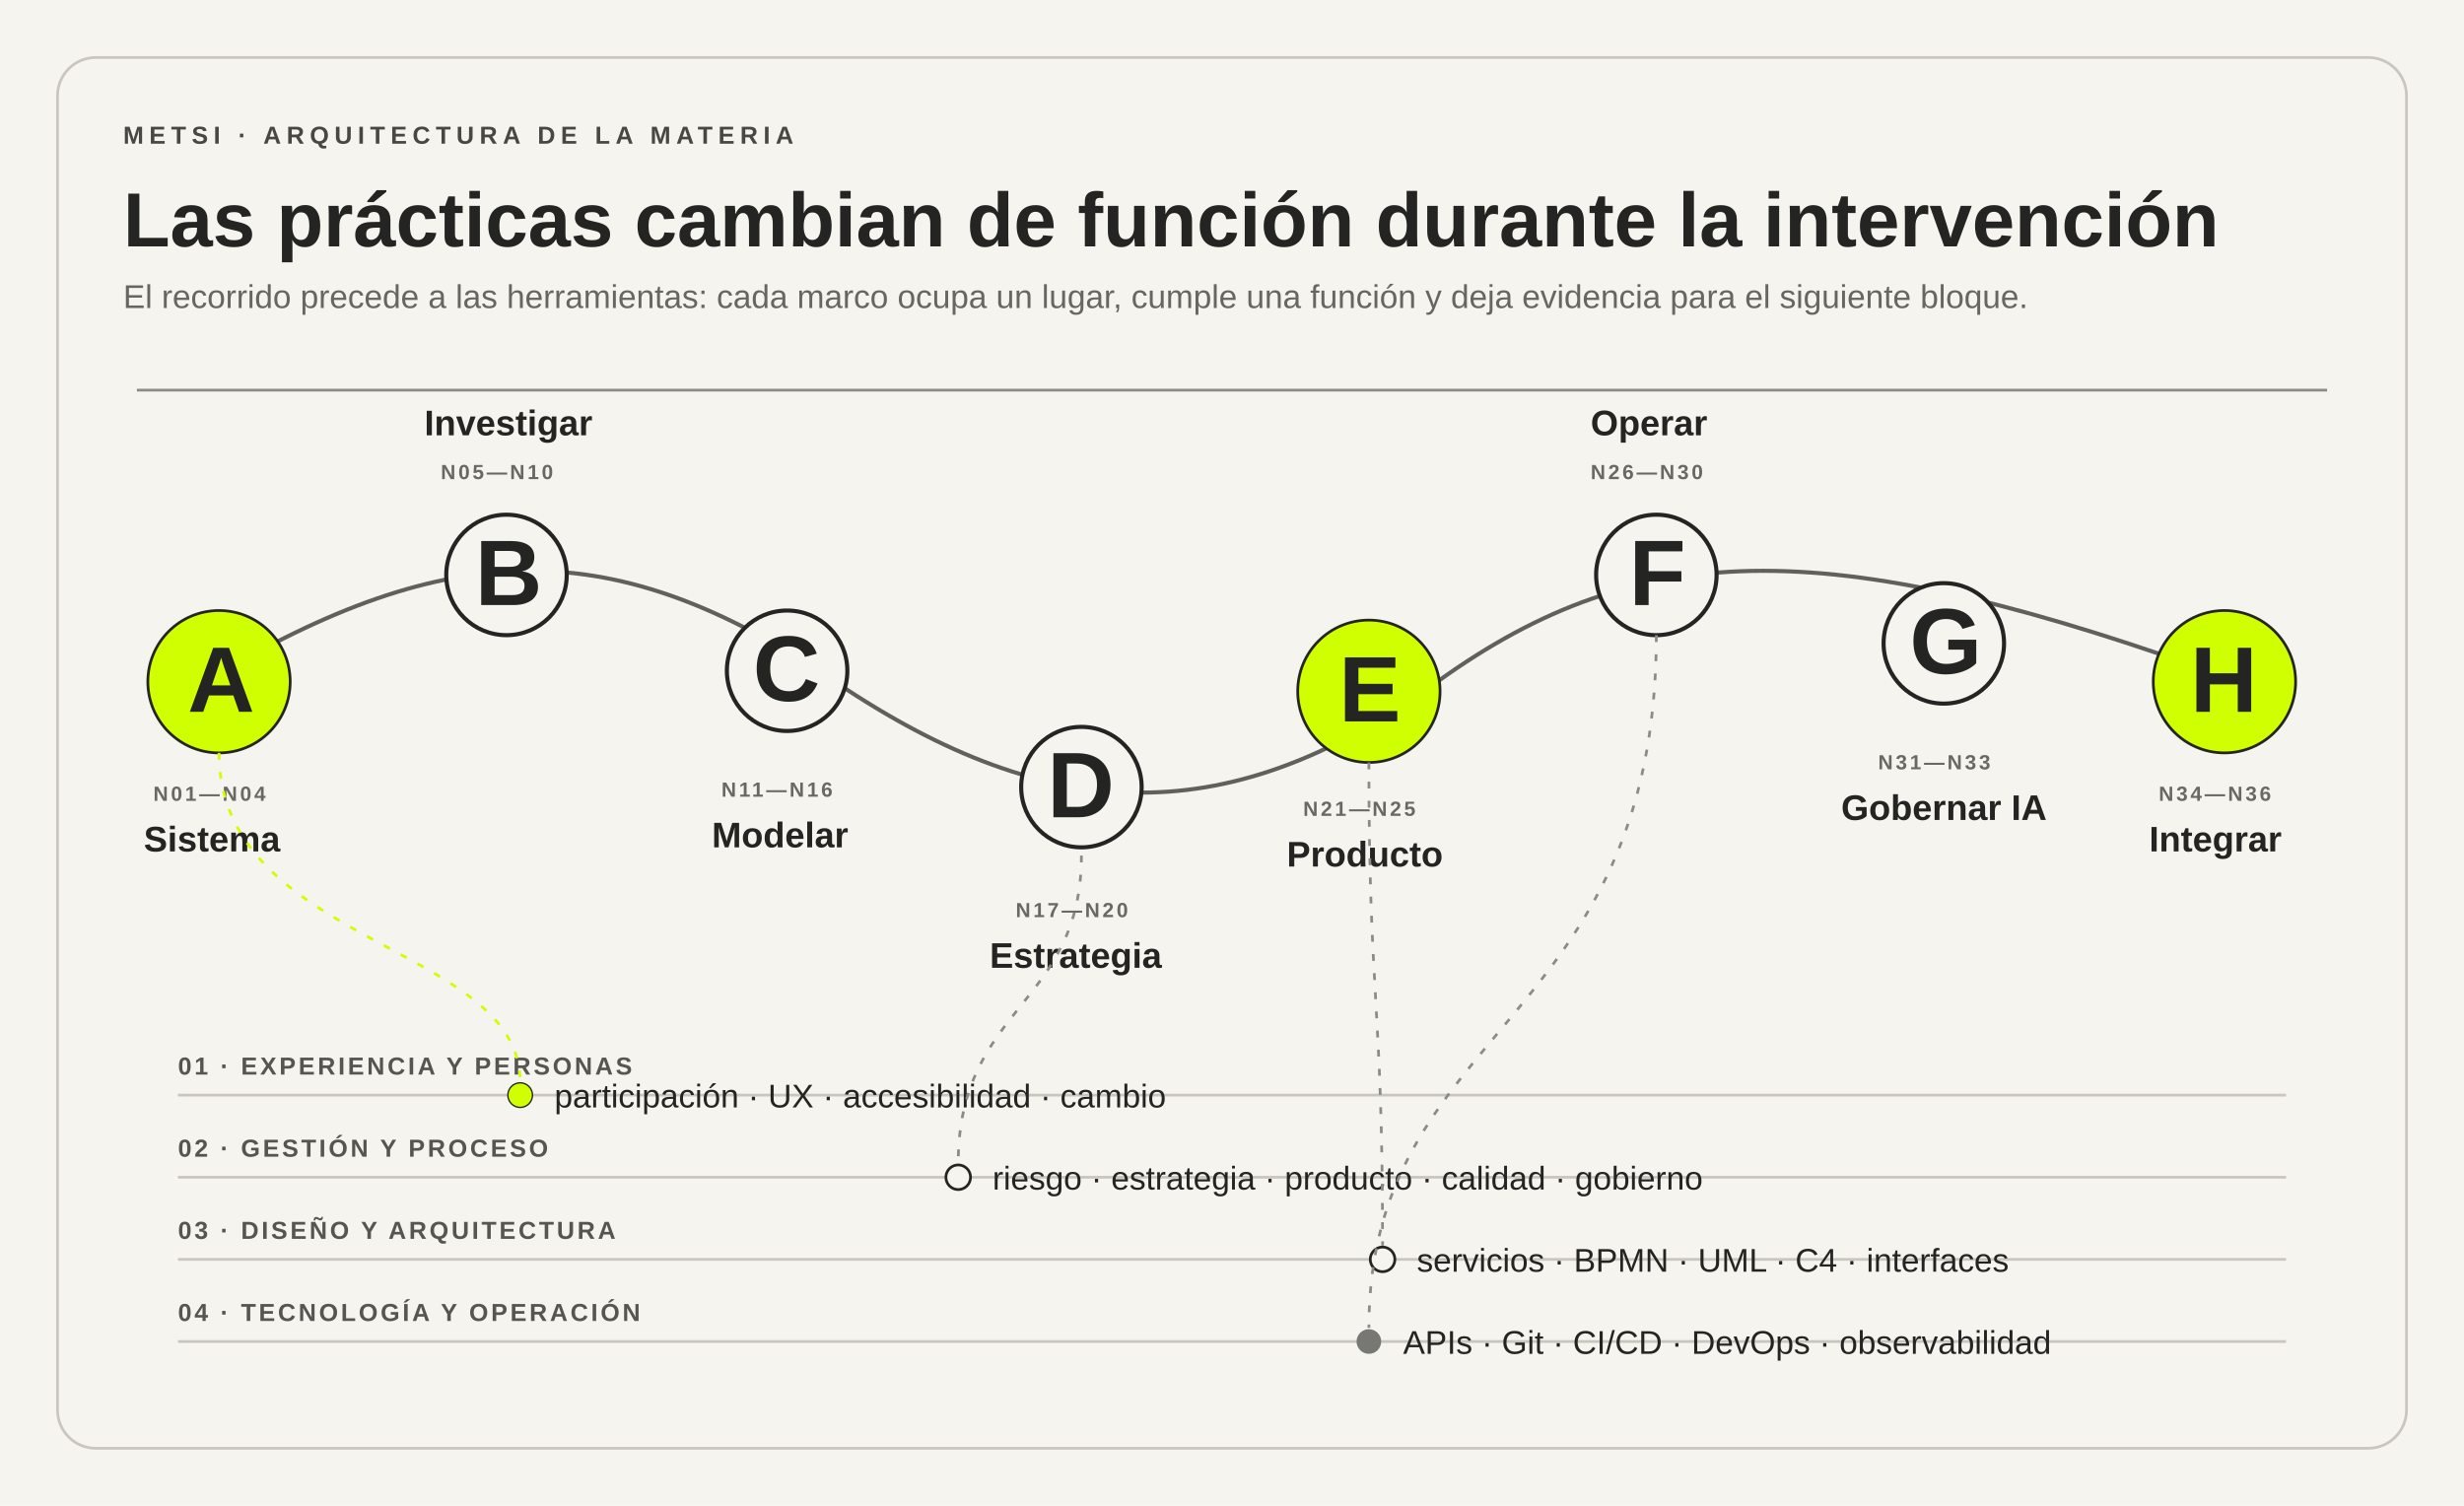
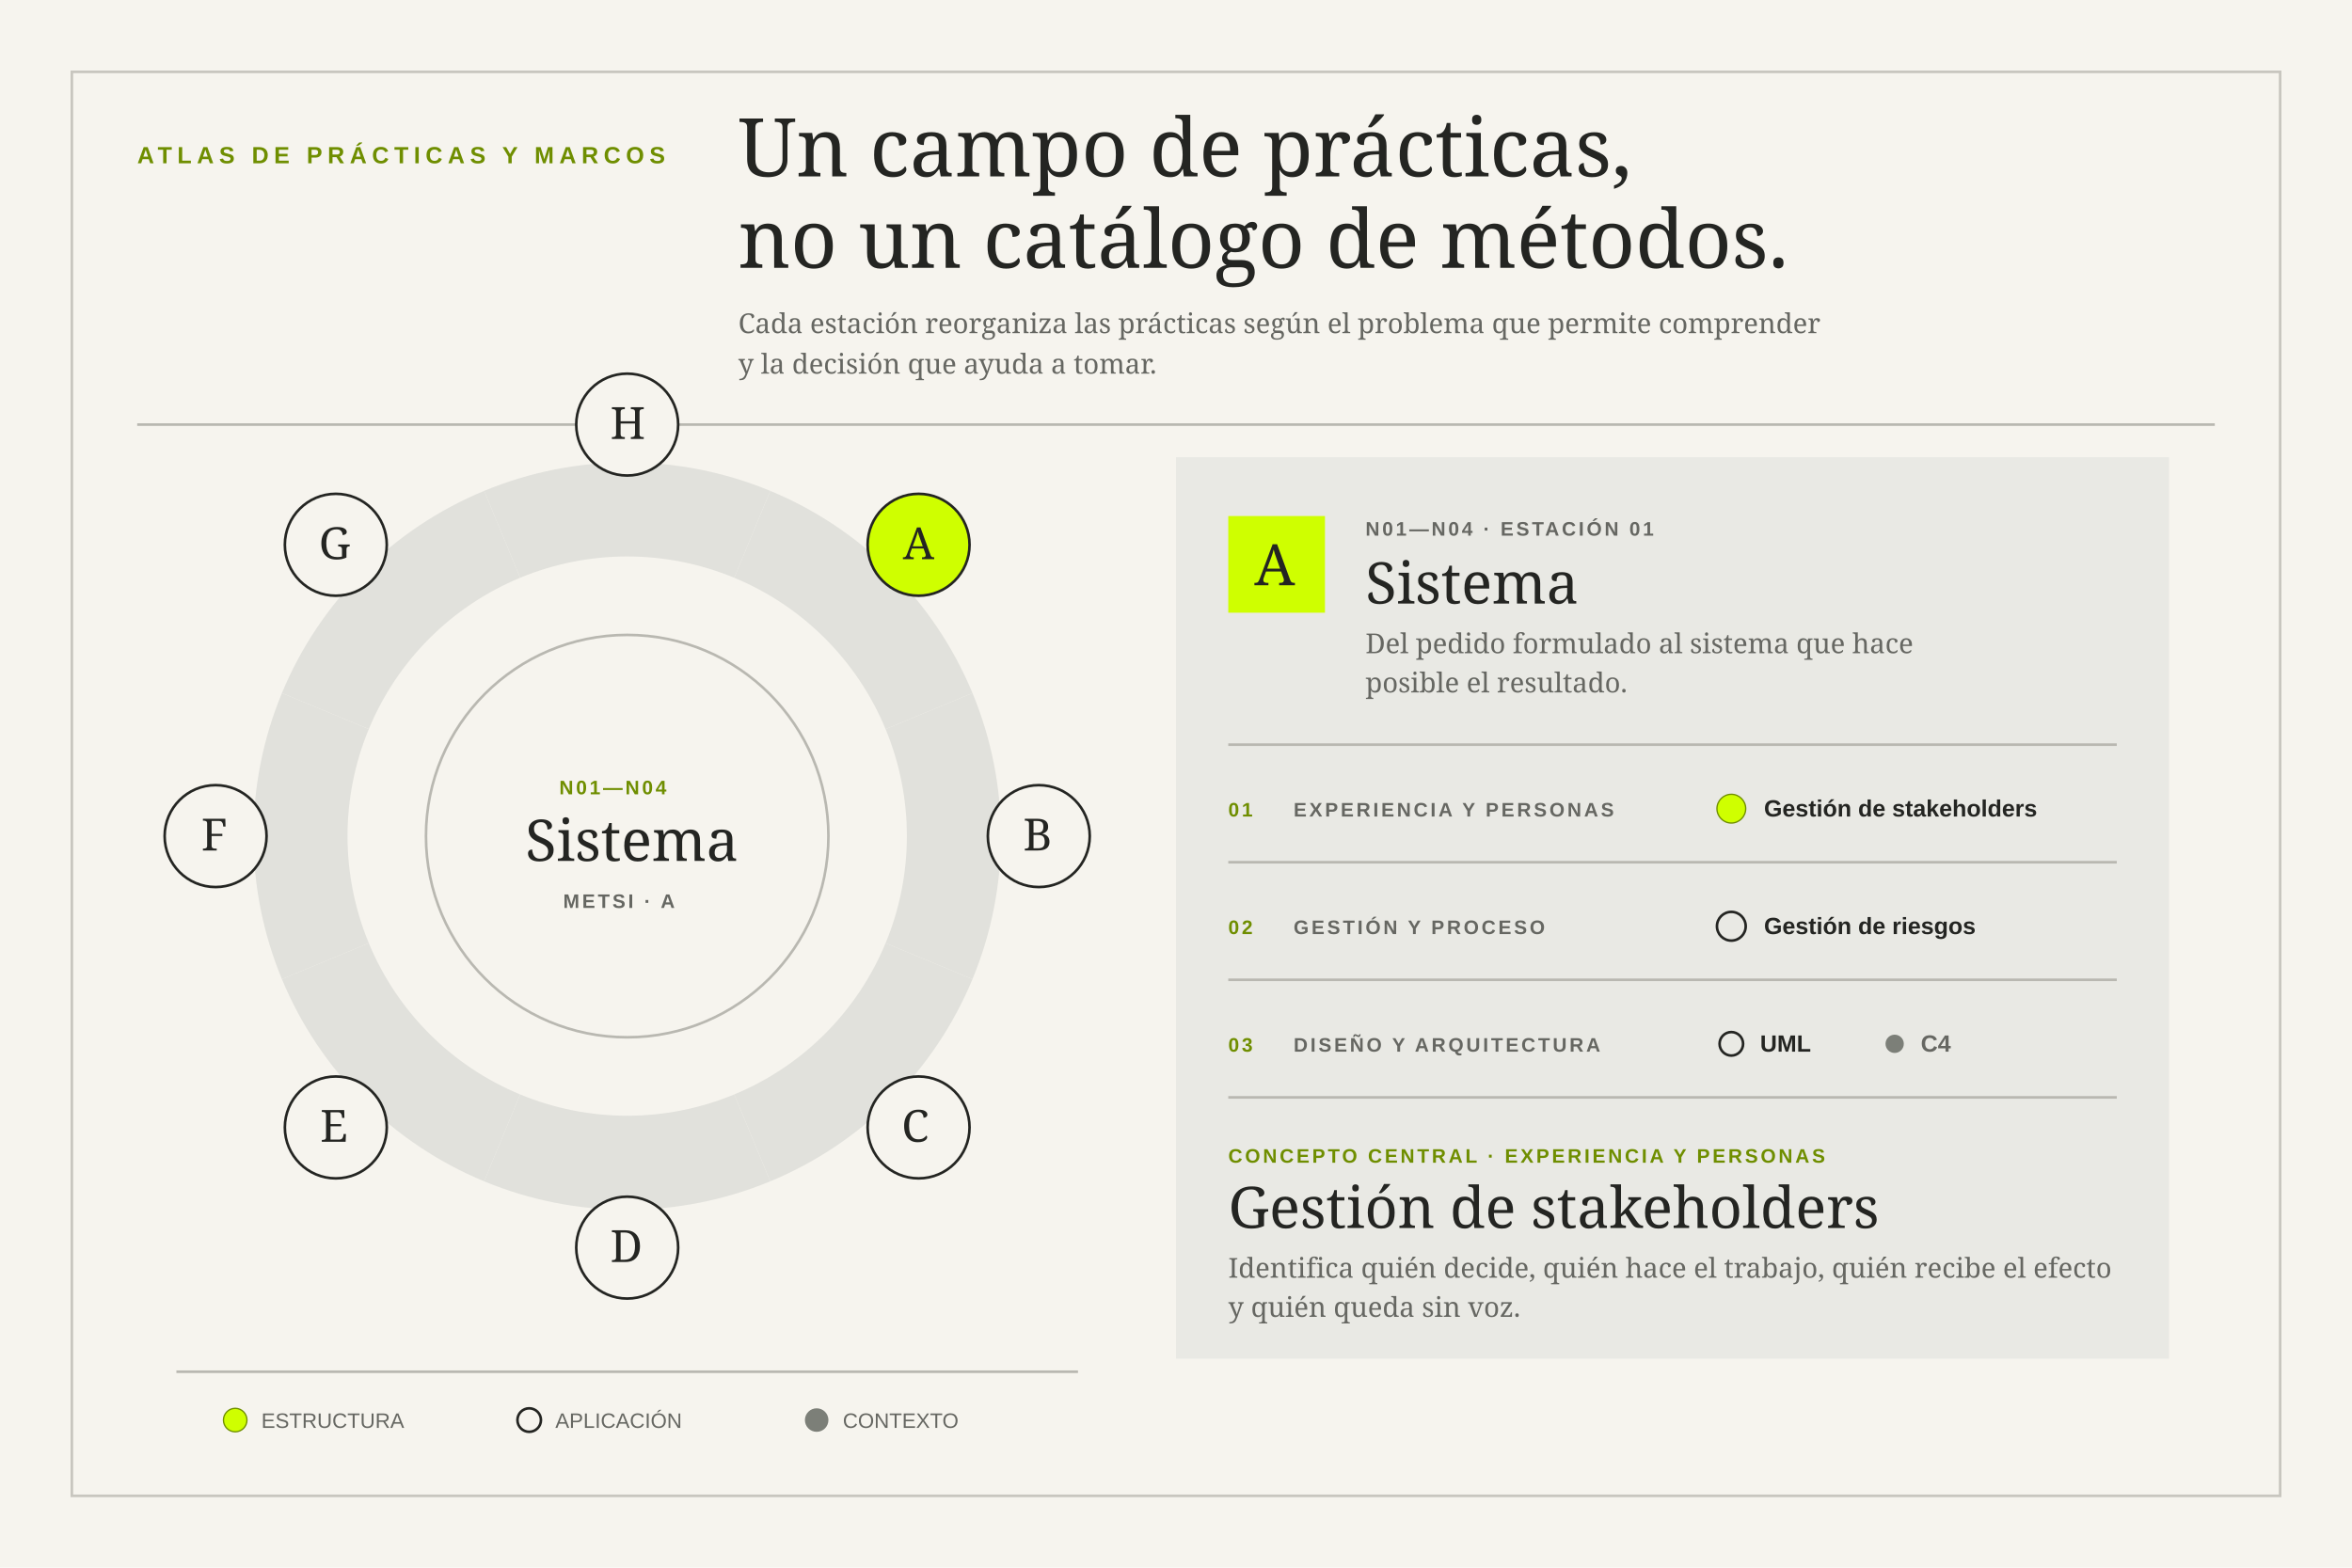
- <svg xmlns="http://www.w3.org/2000/svg" viewBox="0 0 1800 1100" role="img" aria-labelledby="atlas-title atlas-desc">
+ <svg xmlns="http://www.w3.org/2000/svg" viewBox="0 0 1800 1200" role="img" aria-labelledby="atlas-title atlas-desc">
  <defs>
-     <marker id="arrow" markerWidth="12" markerHeight="12" refX="10" refY="6" orient="auto">
-       <path d="M0 0 L12 6 L0 12 Z" fill="#60615d" />
-     </marker>
    <style>
-       .k{font:700 18px Arial,sans-serif;letter-spacing:4px}.t{font:700 56px Arial,sans-serif}.s{font:400 24px Arial,sans-serif}.b{font:700 26px Arial,sans-serif}.r{font:700 15px Arial,sans-serif;letter-spacing:2px}.l{font:700 18px Arial,sans-serif;letter-spacing:2px}.n{font:700 68px Arial,sans-serif}
+       .eyebrow{font:700 18px Arial,sans-serif;letter-spacing:4px}.display{font:400 62px Georgia,serif}.title{font:400 44px Georgia,serif}.body{font:400 21px Georgia,serif}.meta{font:700 15px Arial,sans-serif;letter-spacing:2px}.label{font:700 18px Arial,sans-serif}.node{font:400 34px Georgia,serif}.small{font:400 16px Arial,sans-serif}.line{stroke:#b9b8b1;stroke-width:2}.sector{fill:none;stroke:#e1e1dc;stroke-width:72;stroke-linecap:butt}
    </style>
  </defs>
-   <rect width="1800" height="1100" fill="#F6F4EE" />
-   <rect x="42" y="42" width="1716" height="1016" rx="28" fill="none" stroke="#C8C6BF" stroke-width="2" />
-   <text class="k" x="90" y="105" fill="#474843">METSI · ARQUITECTURA DE LA MATERIA</text>
-   <text class="t" x="90" y="180" fill="#242522">Las prácticas cambian de función durante la intervención</text>
-   <text class="s" x="90" y="225" fill="#666762">El recorrido precede a las herramientas: cada marco ocupa un lugar, cumple una función y deja evidencia para el siguiente bloque.</text>
-   <path d="M100 285 H1700" stroke="#8B8B87" stroke-width="2" fill="none" />
-   <path d="M150 498 C330 390 450 390 610 498 S900 606 1050 498 S1340 390 1635 498" stroke="#60615d" stroke-width="3" fill="none" marker-end="url(#arrow)" />
-   <g id="block-a">
-     <circle cx="160" cy="498" r="52" fill="#CFFF00" stroke="#242522" stroke-width="2" />
-     <text class="n" x="137" y="520" fill="#242522">A</text>
-     <text class="r" x="112" y="585" fill="#686963">N01—N04</text>
-     <text class="b" x="105" y="622" fill="#242522">Sistema</text>
+   <rect width="1800" height="1200" fill="#f6f4ee" />
+   <rect x="55" y="55" width="1690" height="1090" fill="none" stroke="#c8c6bf" stroke-width="2" />
+   <text class="eyebrow" x="105" y="125" fill="#6f8e00">ATLAS DE PRÁCTICAS Y MARCOS</text>
+   <text class="display" x="565" y="135" fill="#242522">Un campo de prácticas,</text>
+   <text class="display" x="565" y="205" fill="#242522">no un catálogo de métodos.</text>
+   <text class="body" x="565" y="255" fill="#666762">Cada estación reorganiza las prácticas según el problema que permite comprender</text>
+   <text class="body" x="565" y="286" fill="#666762">y la decisión que ayuda a tomar.</text>
+   <path d="M105 325 H1695" class="line" fill="none" />
+   <g id="station-a">
+     <path d="M575.7 409 A250 250 0 0 1 711 544.3" class="sector" stroke="#cfff00" />
+     <circle cx="703" cy="417" r="39" fill="#cfff00" stroke="#242522" stroke-width="2" />
+     <text class="node" x="691" y="428" fill="#242522">A</text>
  </g>
-   <g id="block-b">
-     <circle cx="370" cy="420" r="44" fill="#F6F4EE" stroke="#242522" stroke-width="3" />
-     <text class="n" x="347" y="442" fill="#242522">B</text>
-     <text class="r" x="322" y="350" fill="#686963">N05—N10</text>
-     <text class="b" x="310" y="318" fill="#242522">Investigar</text>
+   <g id="station-b">
+     <path d="M711 544.3 A250 250 0 0 1 711 735.7" class="sector" />
+     <circle cx="795" cy="640" r="39" fill="#f6f4ee" stroke="#242522" stroke-width="2" />
+     <text class="node" x="783" y="651" fill="#242522">B</text>
  </g>
-   <g id="block-c">
-     <circle cx="575" cy="490" r="44" fill="#F6F4EE" stroke="#242522" stroke-width="3" />
-     <text class="n" x="550" y="512" fill="#242522">C</text>
-     <text class="r" x="527" y="582" fill="#686963">N11—N16</text>
-     <text class="b" x="520" y="619" fill="#242522">Modelar</text>
+   <g id="station-c">
+     <path d="M711 735.7 A250 250 0 0 1 575.7 871" class="sector" />
+     <circle cx="703" cy="863" r="39" fill="#f6f4ee" stroke="#242522" stroke-width="2" />
+     <text class="node" x="690" y="874" fill="#242522">C</text>
  </g>
-   <g id="block-d">
-     <circle cx="790" cy="575" r="44" fill="#F6F4EE" stroke="#242522" stroke-width="3" />
-     <text class="n" x="765" y="597" fill="#242522">D</text>
-     <text class="r" x="742" y="670" fill="#686963">N17—N20</text>
-     <text class="b" x="723" y="707" fill="#242522">Estrategia</text>
+   <g id="station-d">
+     <path d="M575.7 871 A250 250 0 0 1 384.3 871" class="sector" />
+     <circle cx="480" cy="955" r="39" fill="#f6f4ee" stroke="#242522" stroke-width="2" />
+     <text class="node" x="467" y="966" fill="#242522">D</text>
  </g>
-   <g id="block-e">
-     <circle cx="1000" cy="505" r="52" fill="#CFFF00" stroke="#242522" stroke-width="2" />
-     <text class="n" x="978" y="527" fill="#242522">E</text>
-     <text class="r" x="952" y="596" fill="#686963">N21—N25</text>
-     <text class="b" x="940" y="633" fill="#242522">Producto</text>
+   <g id="station-e">
+     <path d="M384.3 871 A250 250 0 0 1 249 735.7" class="sector" />
+     <circle cx="257" cy="863" r="39" fill="#f6f4ee" stroke="#242522" stroke-width="2" />
+     <text class="node" x="245" y="874" fill="#242522">E</text>
  </g>
-   <g id="block-f">
-     <circle cx="1210" cy="420" r="44" fill="#F6F4EE" stroke="#242522" stroke-width="3" />
-     <text class="n" x="1190" y="442" fill="#242522">F</text>
-     <text class="r" x="1162" y="350" fill="#686963">N26—N30</text>
-     <text class="b" x="1162" y="318" fill="#242522">Operar</text>
+   <g id="station-f">
+     <path d="M249 735.7 A250 250 0 0 1 249 544.3" class="sector" />
+     <circle cx="165" cy="640" r="39" fill="#f6f4ee" stroke="#242522" stroke-width="2" />
+     <text class="node" x="154" y="651" fill="#242522">F</text>
  </g>
-   <g id="block-g">
-     <circle cx="1420" cy="470" r="44" fill="#F6F4EE" stroke="#242522" stroke-width="3" />
-     <text class="n" x="1395" y="492" fill="#242522">G</text>
-     <text class="r" x="1372" y="562" fill="#686963">N31—N33</text>
-     <text class="b" x="1345" y="599" fill="#242522">Gobernar IA</text>
+   <g id="station-g">
+     <path d="M249 544.3 A250 250 0 0 1 384.3 409" class="sector" />
+     <circle cx="257" cy="417" r="39" fill="#f6f4ee" stroke="#242522" stroke-width="2" />
+     <text class="node" x="244" y="428" fill="#242522">G</text>
  </g>
-   <g id="block-h">
-     <circle cx="1625" cy="498" r="52" fill="#CFFF00" stroke="#242522" stroke-width="2" />
-     <text class="n" x="1600" y="520" fill="#242522">H</text>
-     <text class="r" x="1577" y="585" fill="#686963">N34—N36</text>
-     <text class="b" x="1570" y="622" fill="#242522">Integrar</text>
+   <g id="station-h">
+     <path d="M384.3 409 A250 250 0 0 1 575.7 409" class="sector" />
+     <circle cx="480" cy="325" r="39" fill="#f6f4ee" stroke="#242522" stroke-width="2" />
+     <text class="node" x="467" y="336" fill="#242522">H</text>
  </g>
-   <g id="lane-people">
-     <path d="M130 800 H1670" stroke="#C8C6BF" stroke-width="2" />
-     <circle cx="380" cy="800" r="9" fill="#CFFF00" stroke="#242522" />
-     <text class="l" x="130" y="785" fill="#555651">01 · EXPERIENCIA Y PERSONAS</text>
-     <text class="s" x="405" y="809" fill="#242522">participación · UX · accesibilidad · cambio</text>
+   <circle cx="480" cy="640" r="154" fill="#f6f4ee" stroke="#b9b8b1" stroke-width="2" />
+   <text class="meta" x="428" y="608" fill="#6f8e00">N01—N04</text>
+   <text class="title" x="402" y="659" fill="#242522">Sistema</text>
+   <text class="meta" x="431" y="695" fill="#666762">METSI · A</text>
+   <g id="legend">
+     <path d="M135 1050 H825" class="line" fill="none" />
+     <circle cx="180" cy="1087" r="9" fill="#cfff00" stroke="#6f8e00" />
+     <text class="small" x="200" y="1093" fill="#666762">ESTRUCTURA</text>
+     <circle cx="405" cy="1087" r="9" fill="#f6f4ee" stroke="#242522" stroke-width="2" />
+     <text class="small" x="425" y="1093" fill="#666762">APLICACIÓN</text>
+     <circle cx="625" cy="1087" r="9" fill="#7c7f78" />
+     <text class="small" x="645" y="1093" fill="#666762">CONTEXTO</text>
  </g>
-   <g id="lane-management">
-     <path d="M130 860 H1670" stroke="#C8C6BF" stroke-width="2" />
-     <circle cx="700" cy="860" r="9" fill="#F6F4EE" stroke="#242522" stroke-width="2" />
-     <text class="l" x="130" y="845" fill="#555651">02 · GESTIÓN Y PROCESO</text>
-     <text class="s" x="725" y="869" fill="#242522">riesgo · estrategia · producto · calidad · gobierno</text>
+   <g id="detail-sheet">
+     <rect x="900" y="350" width="760" height="690" fill="#e9e9e4" />
+     <rect x="940" y="395" width="74" height="74" fill="#cfff00" />
+     <text class="title" x="960" y="448" fill="#242522">A</text>
+     <text class="meta" x="1045" y="410" fill="#666762">N01—N04 · ESTACIÓN 01</text>
+     <text class="title" x="1045" y="462" fill="#242522">Sistema</text>
+     <text class="body" x="1045" y="500" fill="#666762">Del pedido formulado al sistema que hace</text>
+     <text class="body" x="1045" y="530" fill="#666762">posible el resultado.</text>
+     <path d="M940 570 H1620" class="line" fill="none" />
  </g>
-   <g id="lane-design">
-     <path d="M130 920 H1670" stroke="#C8C6BF" stroke-width="2" />
-     <circle cx="1010" cy="920" r="9" fill="#F6F4EE" stroke="#242522" stroke-width="2" />
-     <text class="l" x="130" y="905" fill="#555651">03 · DISEÑO Y ARQUITECTURA</text>
-     <text class="s" x="1035" y="929" fill="#242522">servicios · BPMN · UML · C4 · interfaces</text>
+   <g id="layer-people">
+     <text class="meta" x="940" y="625" fill="#6f8e00">01</text>
+     <text class="meta" x="990" y="625" fill="#666762">EXPERIENCIA Y PERSONAS</text>
+     <circle cx="1325" cy="619" r="11" fill="#cfff00" stroke="#6f8e00" />
+     <text class="label" x="1350" y="625" fill="#242522">Gestión de stakeholders</text>
+     <path d="M940 660 H1620" class="line" fill="none" />
  </g>
-   <g id="lane-technology">
-     <path d="M130 980 H1670" stroke="#C8C6BF" stroke-width="2" />
-     <circle cx="1000" cy="980" r="9" fill="#777873" />
-     <text class="l" x="130" y="965" fill="#555651">04 · TECNOLOGÍA Y OPERACIÓN</text>
-     <text class="s" x="1025" y="989" fill="#242522">APIs · Git · CI/CD · DevOps · observabilidad</text>
+   <g id="layer-management">
+     <text class="meta" x="940" y="715" fill="#6f8e00">02</text>
+     <text class="meta" x="990" y="715" fill="#666762">GESTIÓN Y PROCESO</text>
+     <circle cx="1325" cy="709" r="11" fill="none" stroke="#242522" stroke-width="2" />
+     <text class="label" x="1350" y="715" fill="#242522">Gestión de riesgos</text>
+     <path d="M940 750 H1620" class="line" fill="none" />
  </g>
-   <path d="M160 550 C160 690 380 690 380 790" stroke="#CFFF00" stroke-width="2" stroke-dasharray="5 9" fill="none" />
-   <path d="M790 625 C790 735 700 735 700 850" stroke="#8B8B87" stroke-width="2" stroke-dasharray="5 9" fill="none" />
-   <path d="M1000 557 C1000 730 1010 730 1010 910" stroke="#8B8B87" stroke-width="2" stroke-dasharray="5 9" fill="none" />
-   <path d="M1210 464 C1210 750 1000 750 1000 970" stroke="#8B8B87" stroke-width="2" stroke-dasharray="5 9" fill="none" />
+   <g id="layer-design">
+     <text class="meta" x="940" y="805" fill="#6f8e00">03</text>
+     <text class="meta" x="990" y="805" fill="#666762">DISEÑO Y ARQUITECTURA</text>
+     <circle cx="1325" cy="799" r="9" fill="none" stroke="#242522" stroke-width="2" />
+     <text class="label" x="1347" y="805" fill="#242522">UML</text>
+     <circle cx="1450" cy="799" r="7" fill="#7c7f78" />
+     <text class="label" x="1470" y="805" fill="#666762">C4</text>
+     <path d="M940 840 H1620" class="line" fill="none" />
+   </g>
+   <g id="concept-detail">
+     <text class="meta" x="940" y="890" fill="#6f8e00">CONCEPTO CENTRAL · EXPERIENCIA Y PERSONAS</text>
+     <text class="title" x="940" y="940" fill="#242522">Gestión de stakeholders</text>
+     <text class="body" x="940" y="978" fill="#666762">Identifica quién decide, quién hace el trabajo, quién recibe el efecto</text>
+     <text class="body" x="940" y="1008" fill="#666762">y quién queda sin voz.</text>
+   </g>
</svg>
